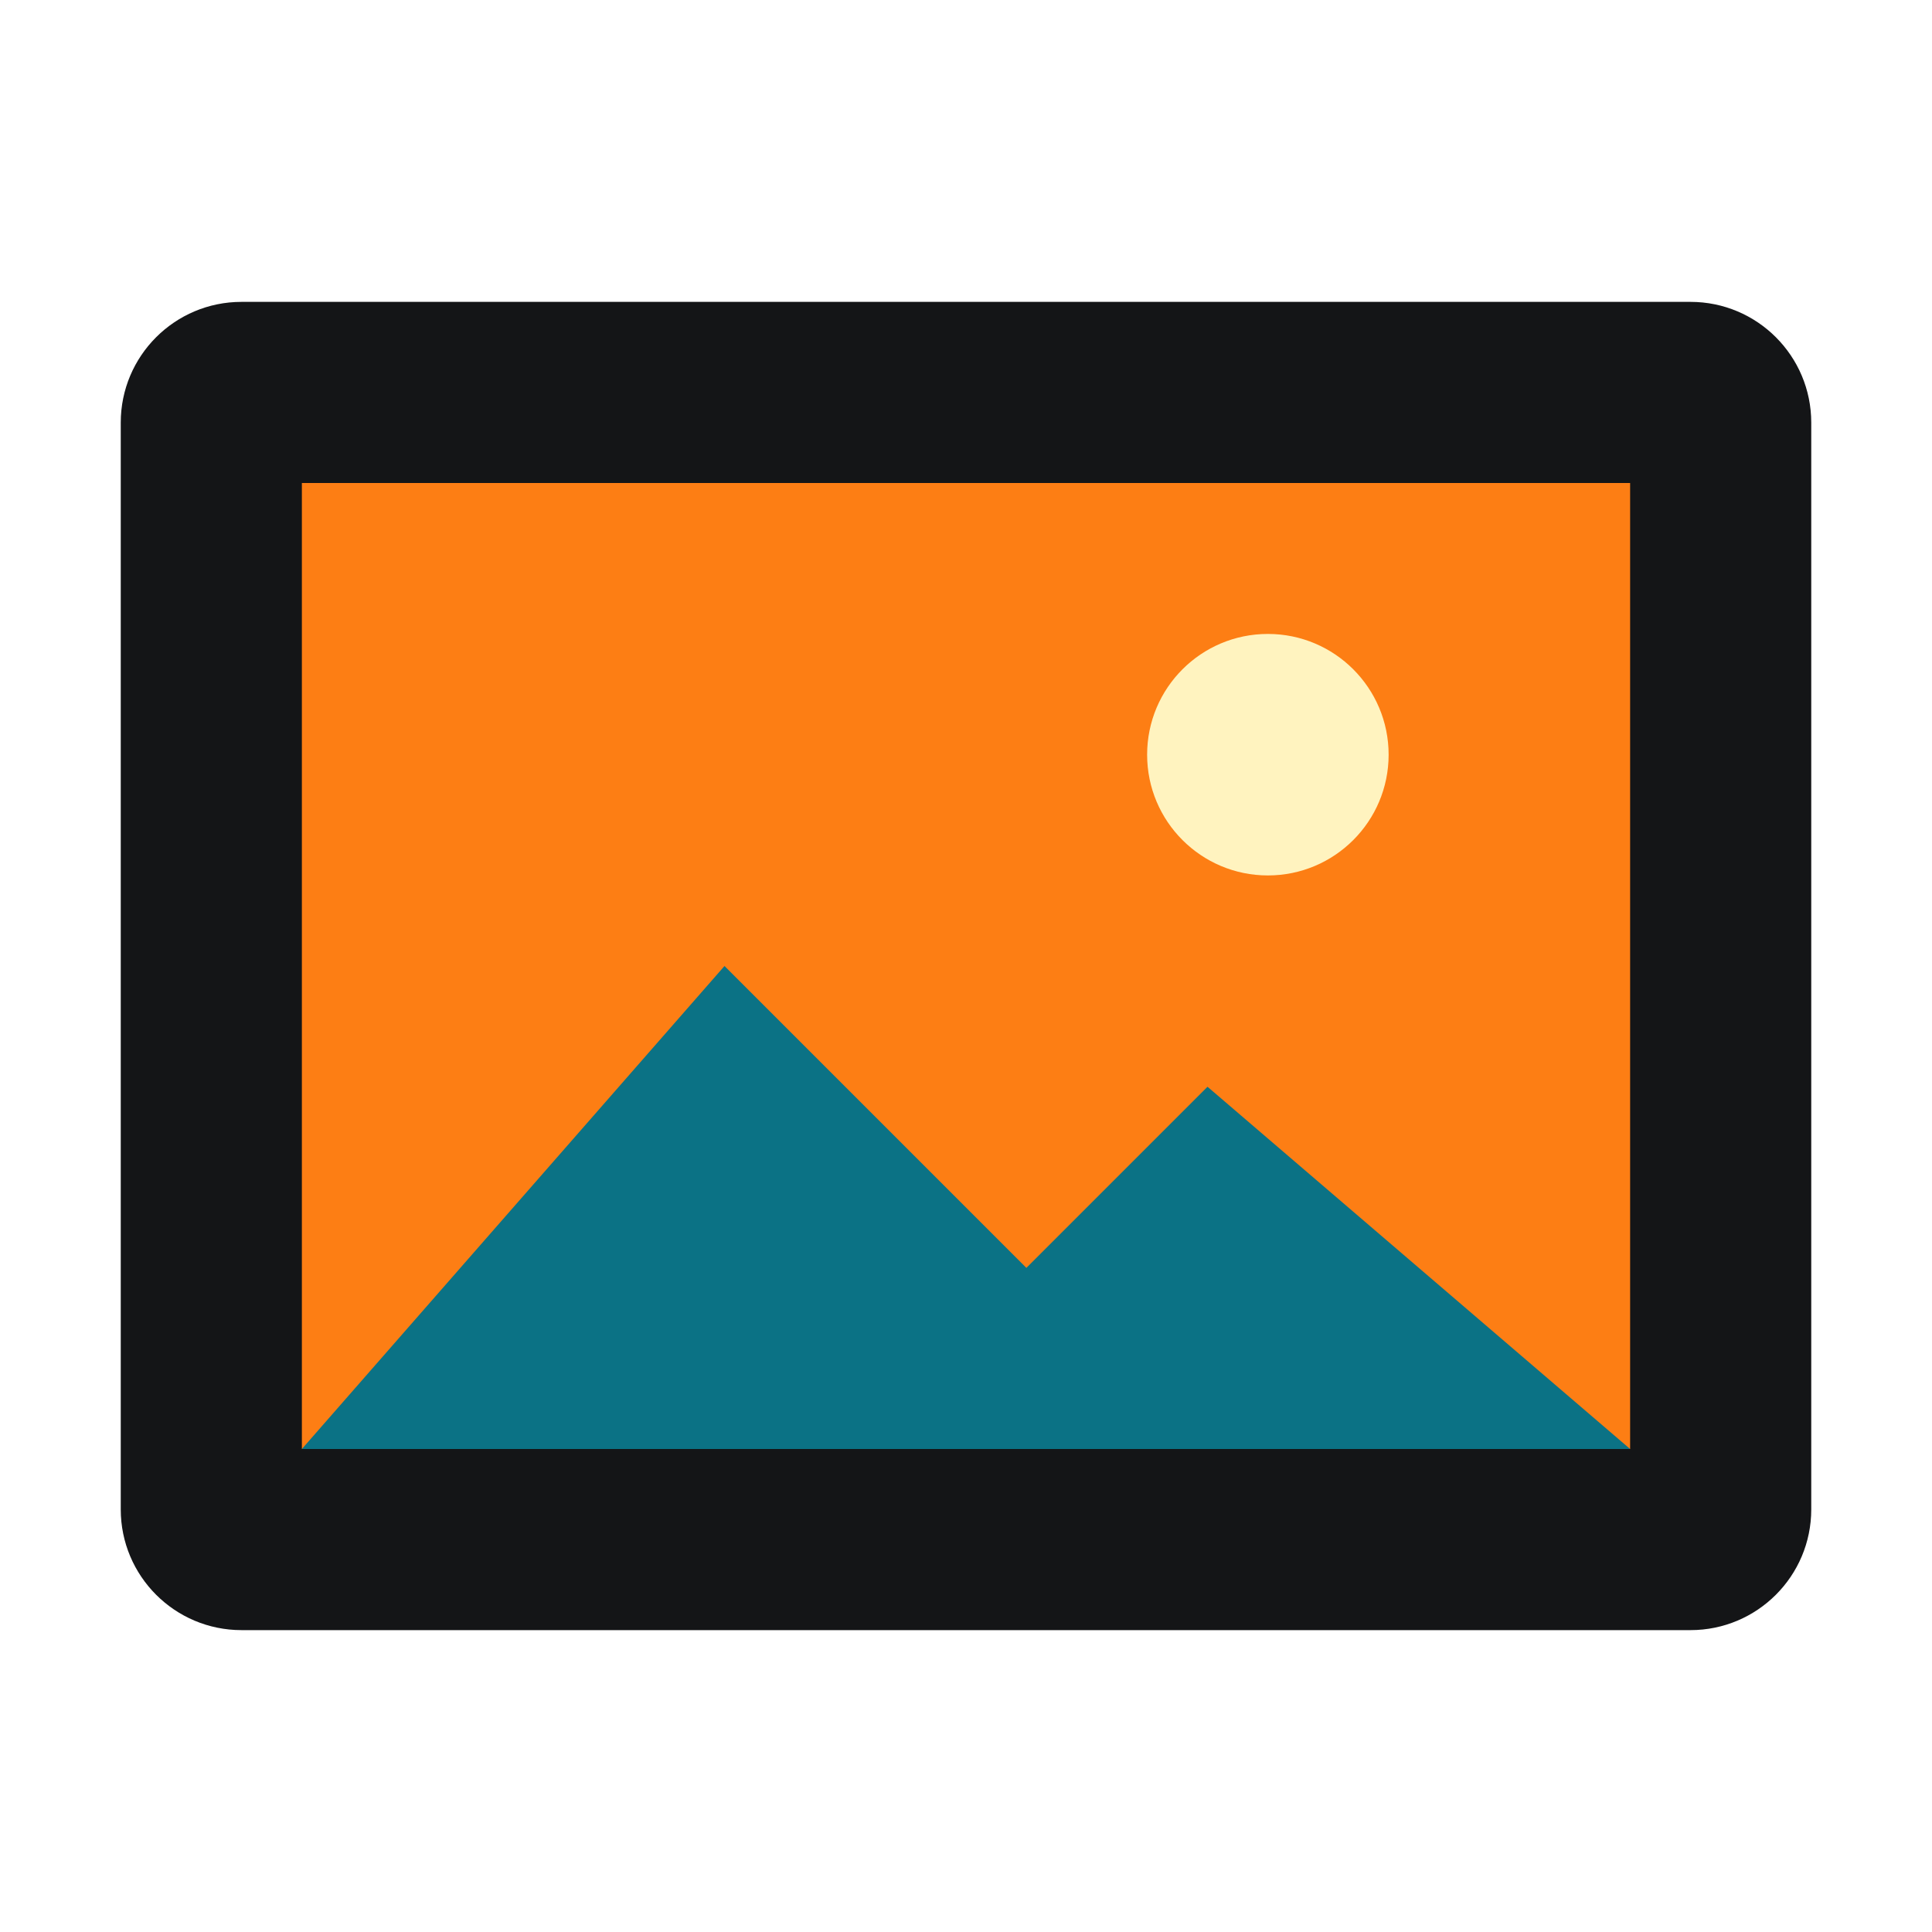
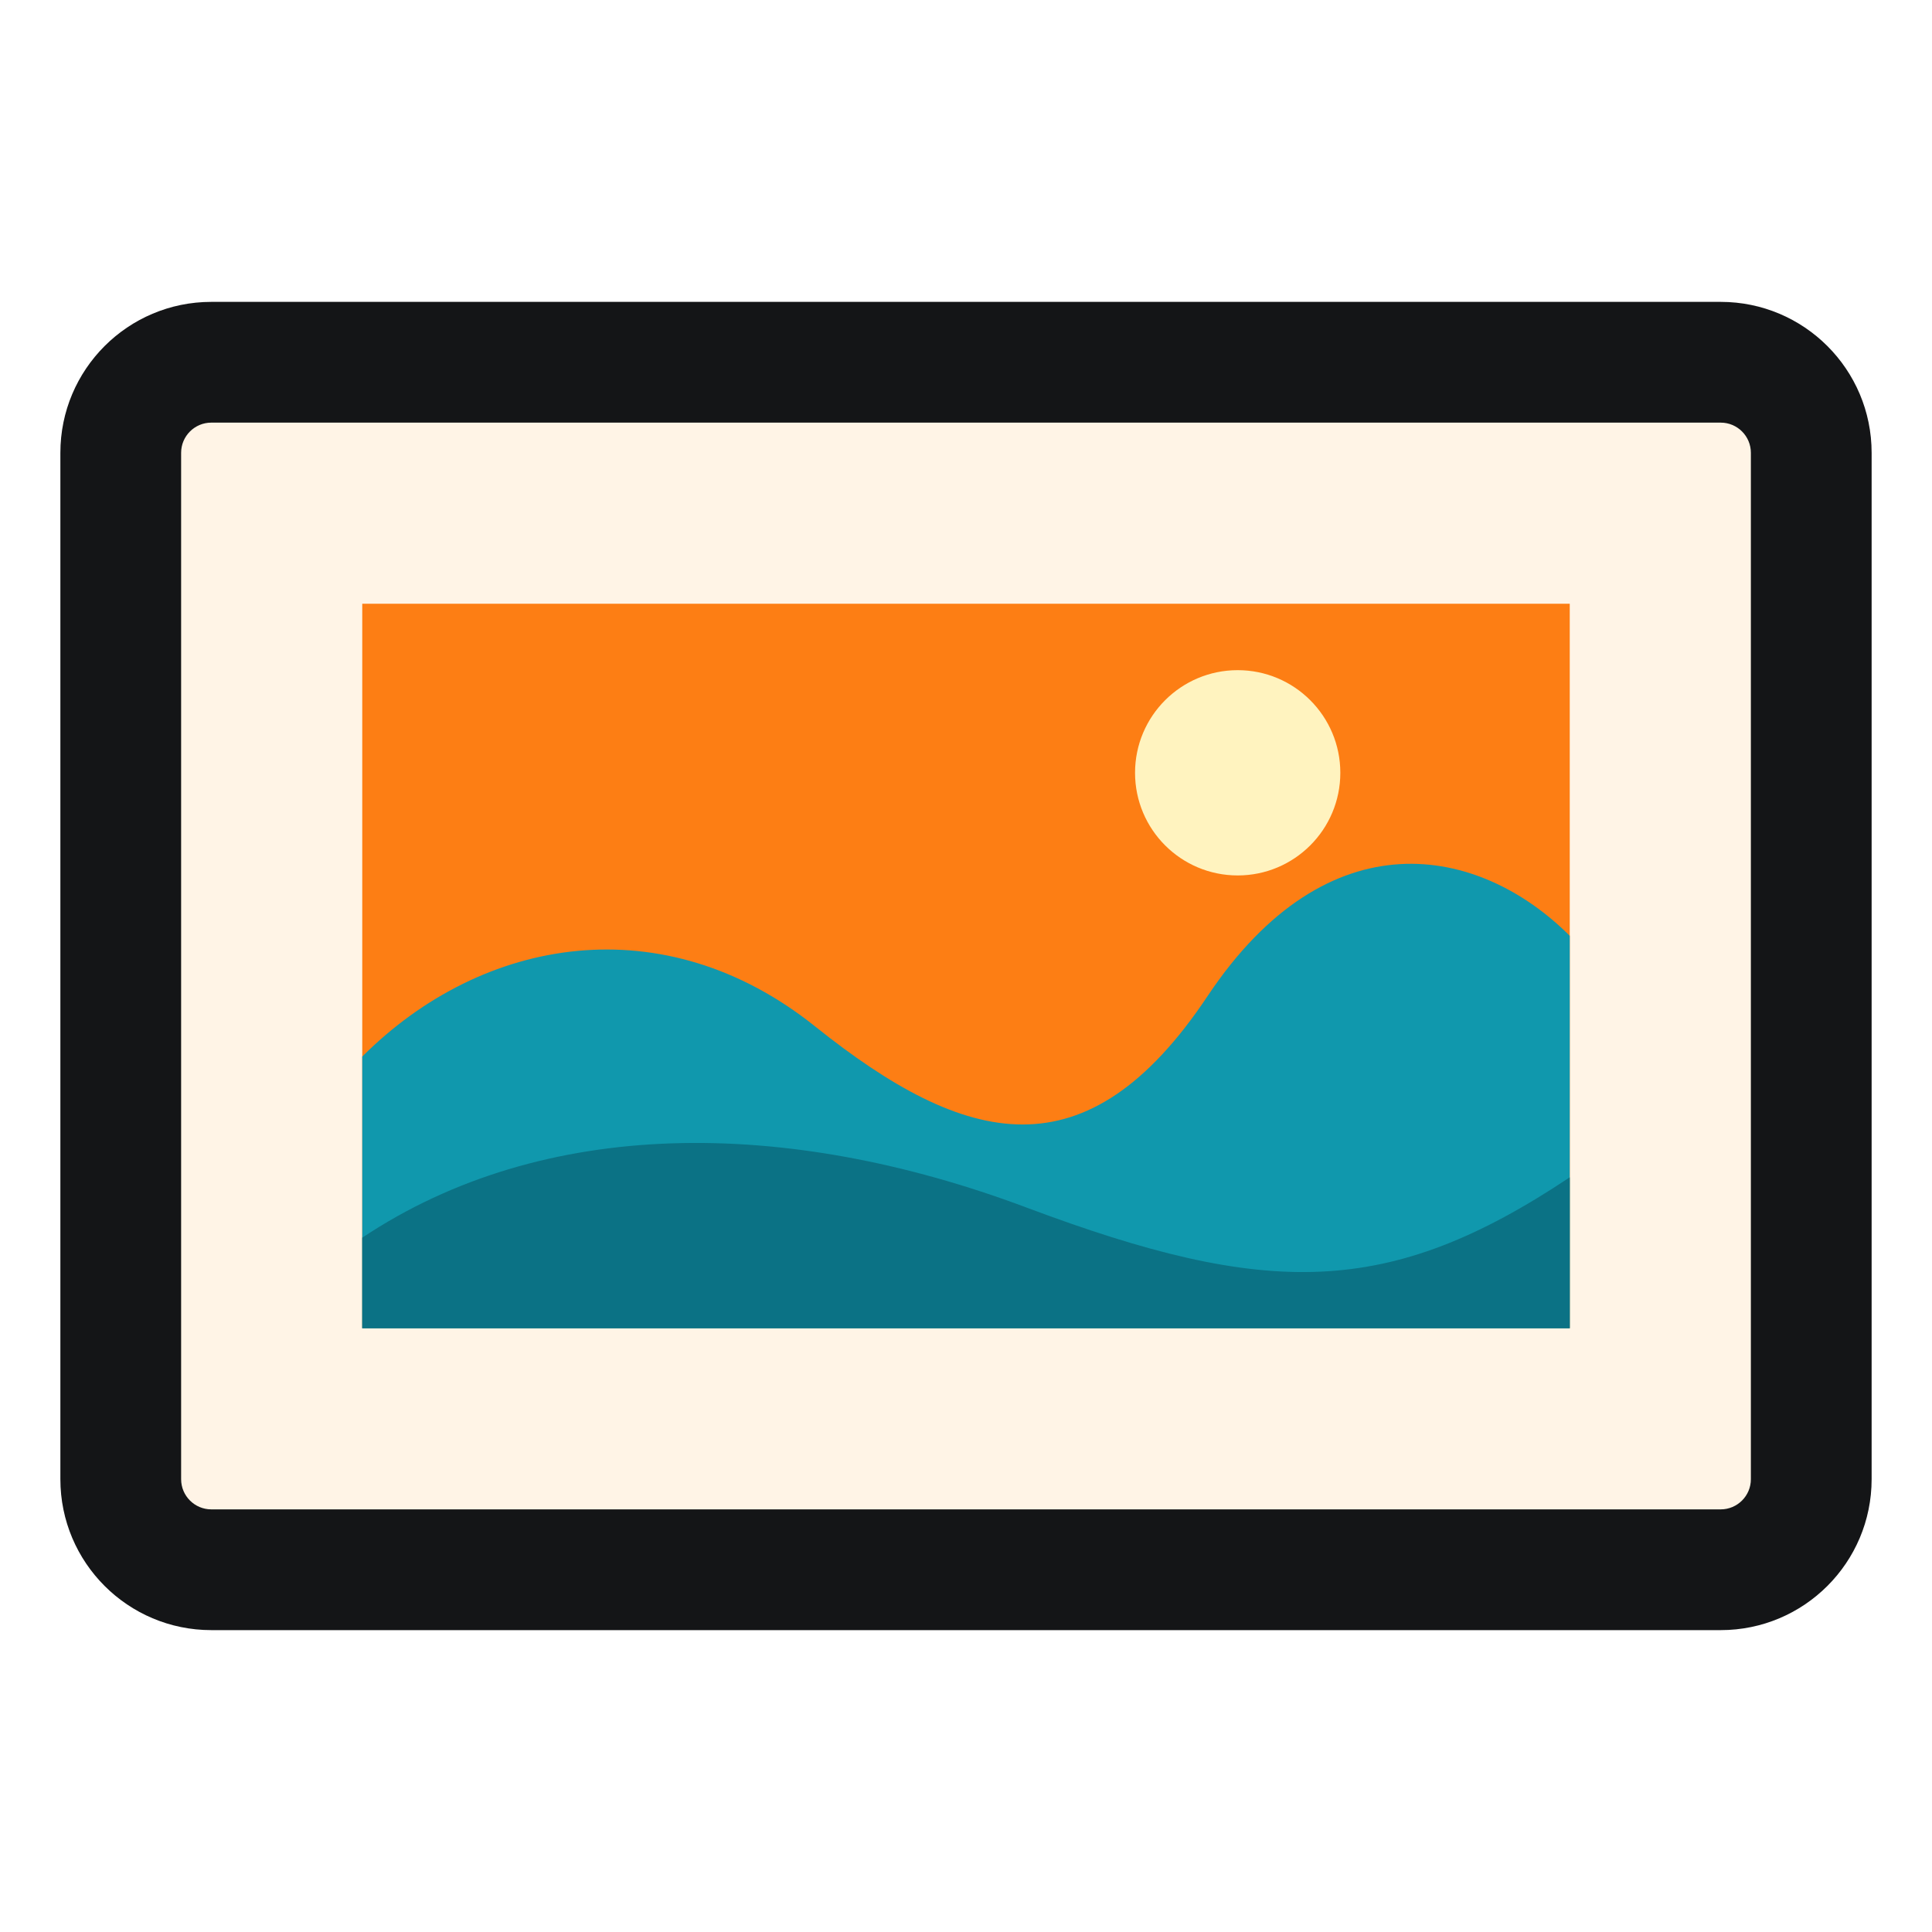
<svg xmlns="http://www.w3.org/2000/svg" viewBox="0 0 32 32">
-   <style>.frame{fill:#141517}@media (prefers-color-scheme:dark){.frame{fill:#f1f3f5}}</style>
-   <rect class="frame" x="2" y="5" width="28" height="22" rx="2" />
-   <rect x="5" y="8" width="22" height="16" fill="#fd7e14" />
-   <path d="M5 24l7-8 5 5 3-3 7 6z" fill="#0b7285" />
-   <circle cx="21" cy="12.5" r="2" fill="#fff3bf" />
+   <rect x="1" y="5" width="30" height="22" rx="2.5" fill="#141517" />
+   <rect x="3" y="7" width="26" height="18" rx=".5" fill="#fff4e6" />
+   <rect x="6" y="10" width="20" height="12" fill="#fd7e14" />
+   <circle cx="20.5" cy="12.8" r="1.7" fill="#fff3bf" />
+   <path d="M6 17.5C8 15.5 11 15 13.5 17S18 19.5 20 16.5 24.5 14 26 15.5V22H6Z" fill="#1098ad" />
+   <path d="M6 20.5C9 18.5 13 18.5 17 20S23 21.5 26 19.5V22H6Z" fill="#0b7285" />
</svg>
